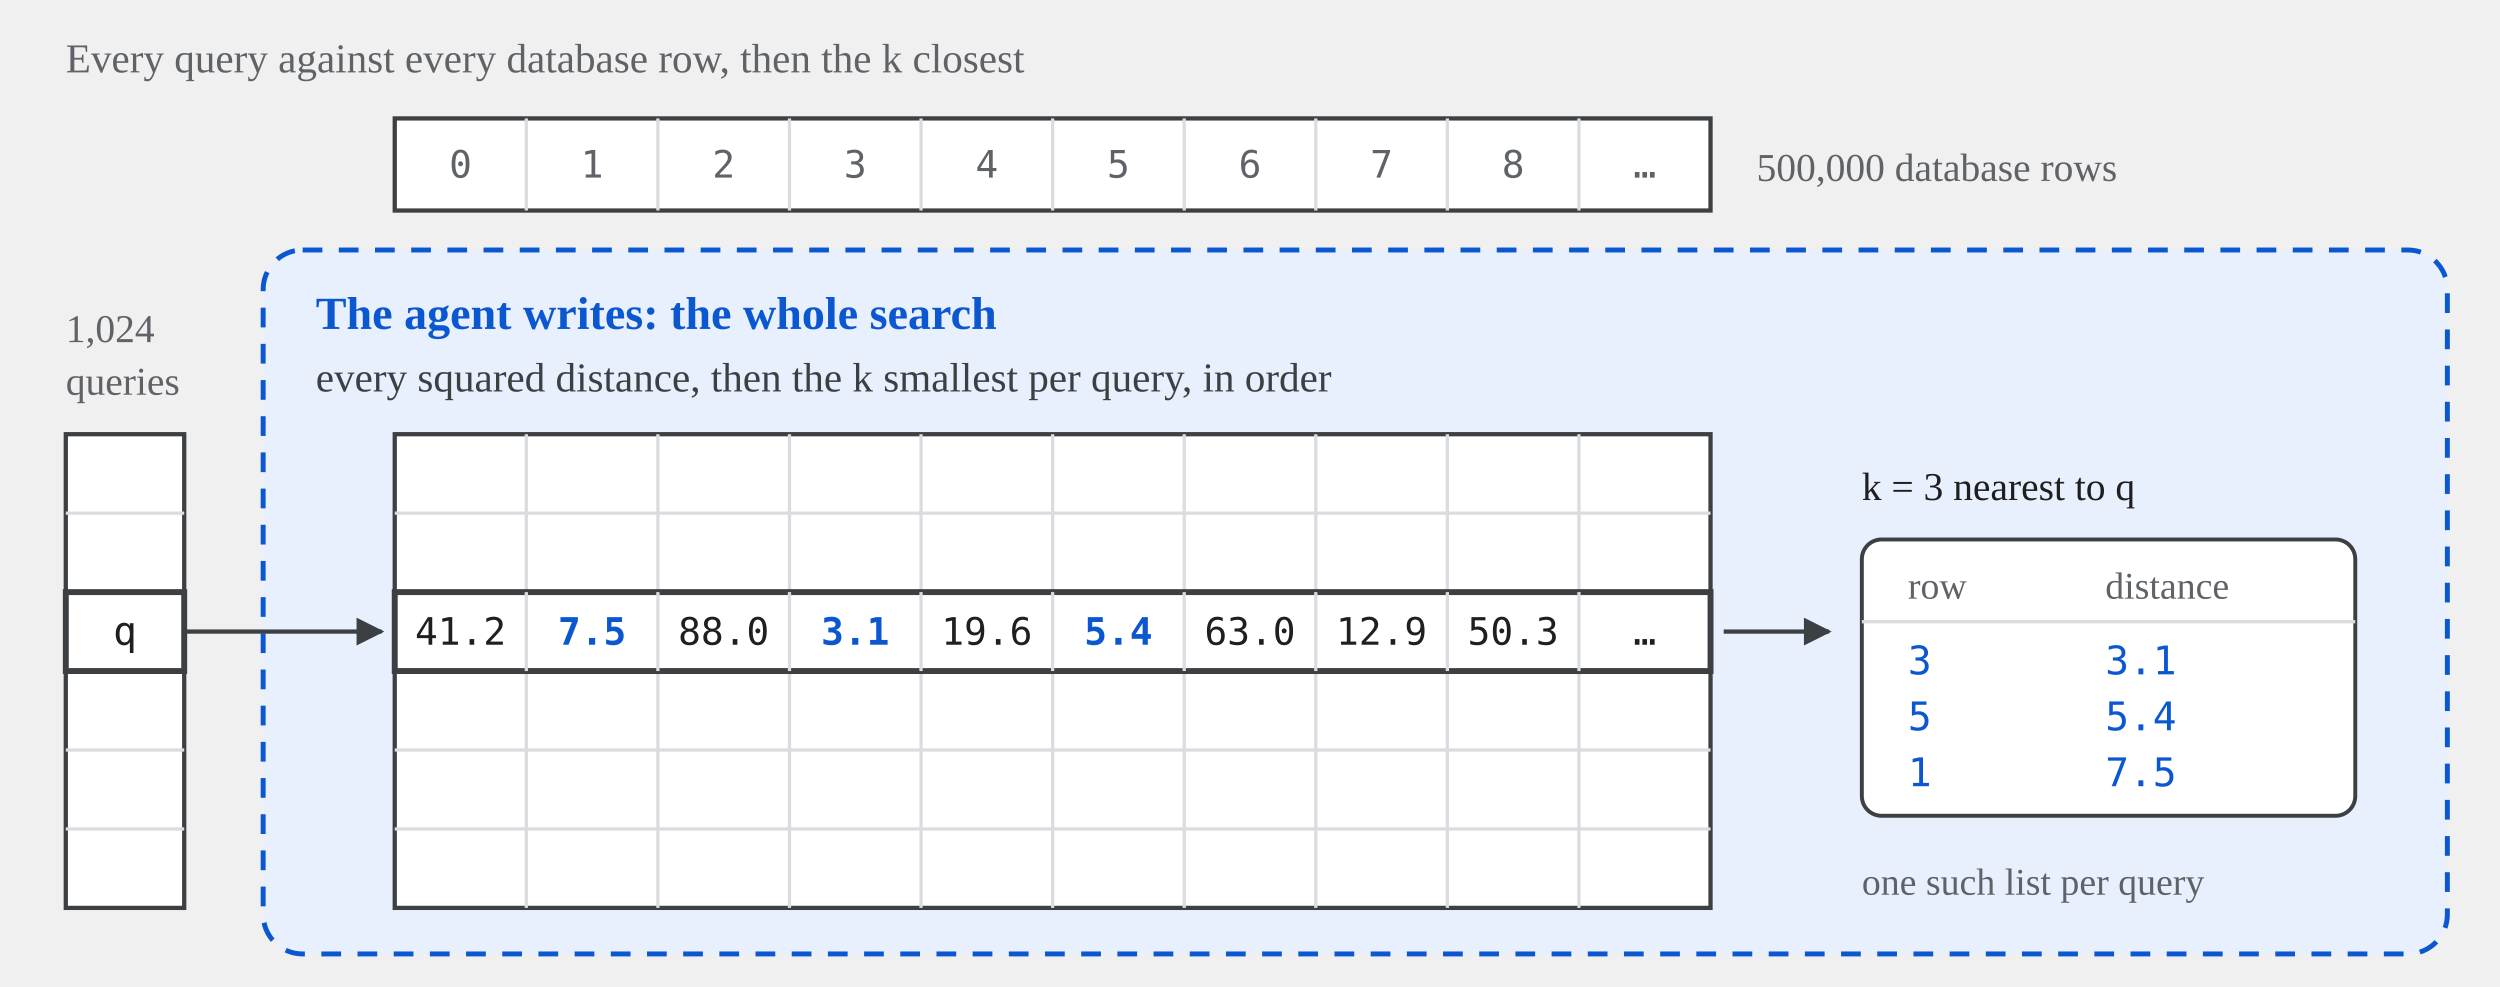
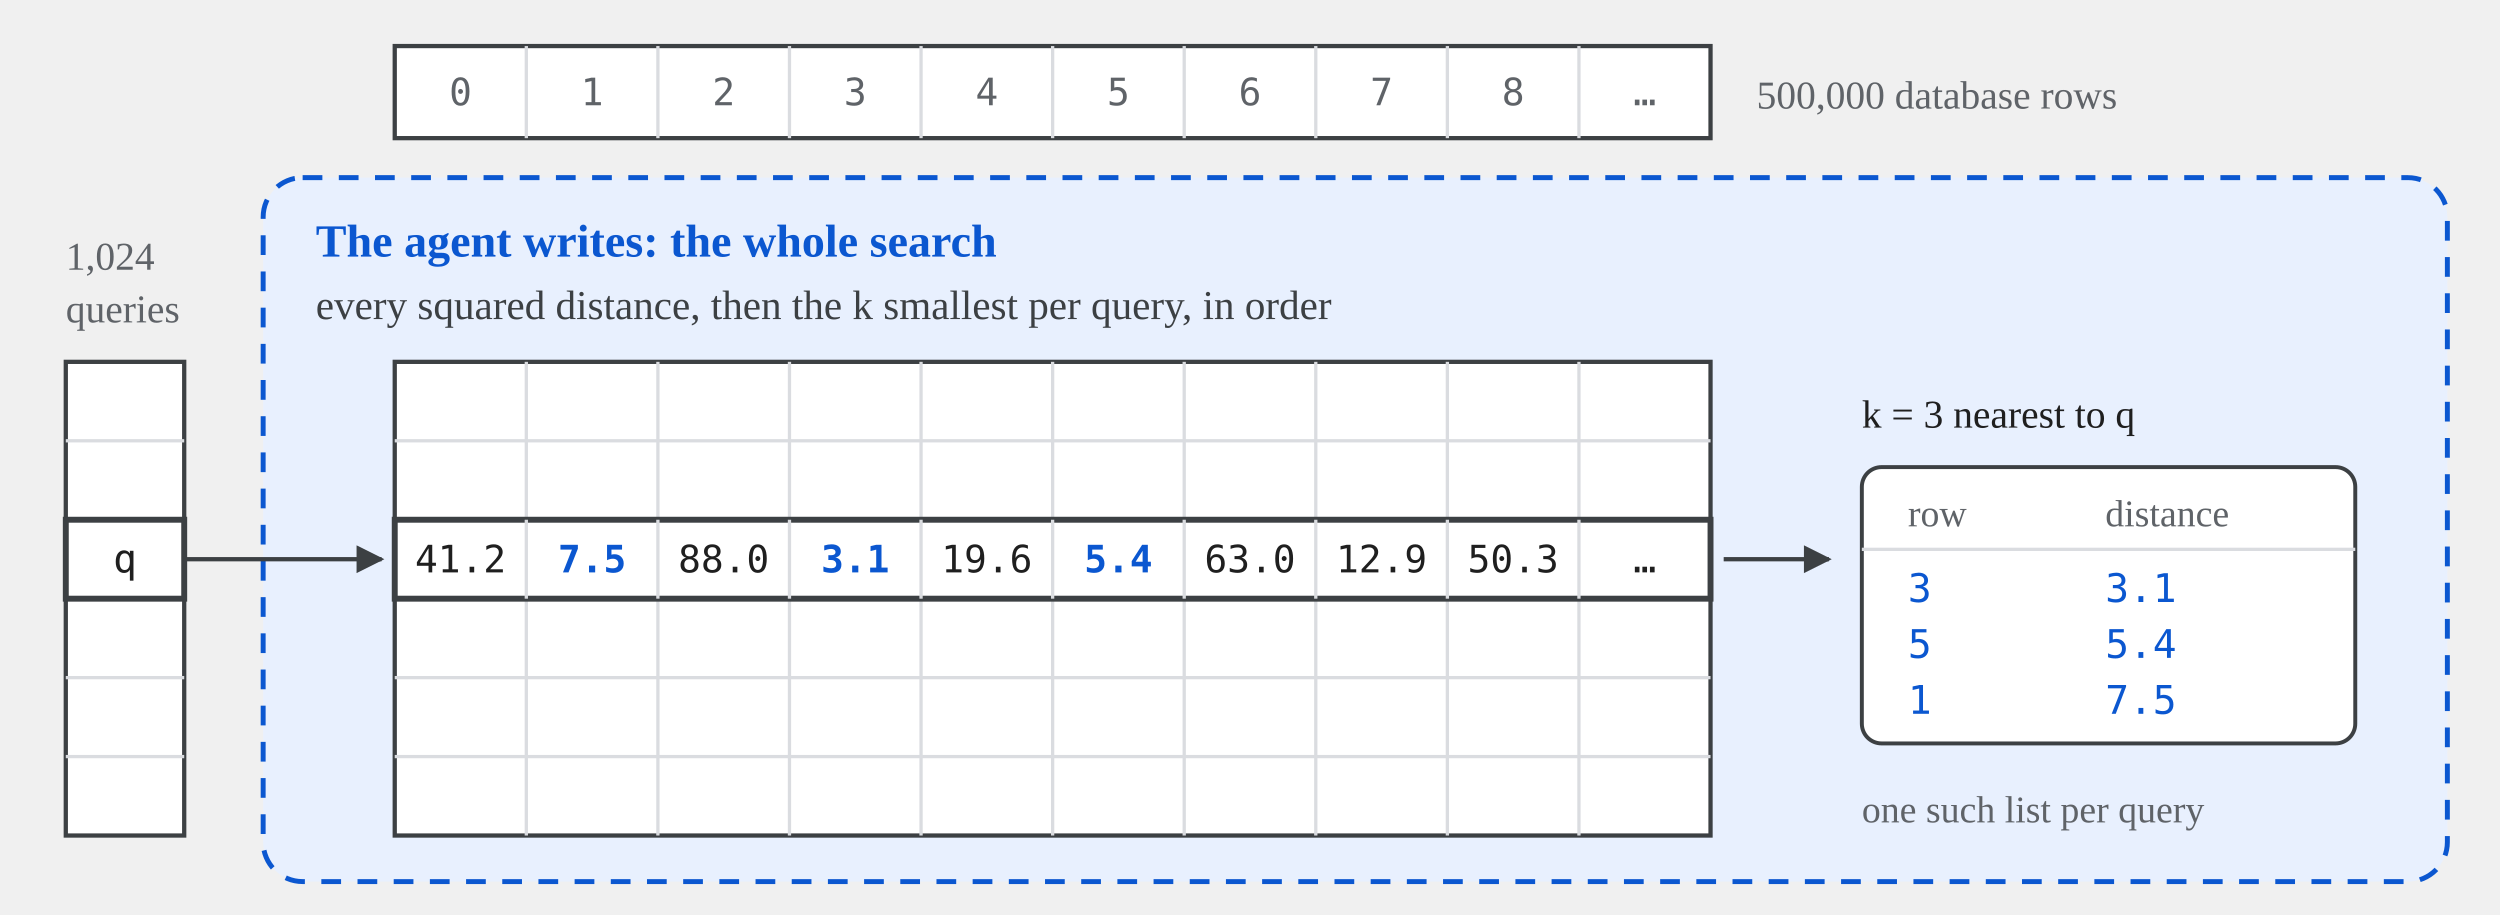
- <svg xmlns="http://www.w3.org/2000/svg" viewBox="0 0 760 300" role="img" aria-label="Brute-force k-nearest-neighbor search. Each of 1,024 queries is compared with every one of 500,000 database rows, giving a table of squared distances. For one query the row reads 41.2, 7.5, 88.0, 3.1, 19.6, 5.4 and so on, and the k = 3 smallest are rows 3, 5 and 1 at distances 3.1, 5.4 and 7.5. The whole search, distances and selection, is the part the agent writes.">
+ <svg xmlns="http://www.w3.org/2000/svg" viewBox="0 22 760 278" role="img" aria-label="Brute-force k-nearest-neighbor search. Each of 1,024 queries is compared with every one of 500,000 database rows, giving a table of squared distances. For one query the row reads 41.2, 7.5, 88.0, 3.1, 19.6, 5.4 and so on, and the k = 3 smallest are rows 3, 5 and 1 at distances 3.1, 5.4 and 7.5. The whole search, distances and selection, is the part the agent writes.">
  <defs>
    <marker id="knn-kernel-ar" viewBox="0 0 10 10" refX="9" refY="5" markerWidth="6.5" markerHeight="6.5" orient="auto">
      <path d="M0 0L10 5L0 10z" fill="#3c4043" />
    </marker>
  </defs>
-   <text x="20" y="22" font-size="12.5" fill="#5f6368">Every query against every database row, then the k closest</text>
  <rect x="120" y="36" width="400" height="28" fill="#fff" stroke="#3c4043" stroke-width="1.3" />
  <g stroke="#dadce0" stroke-width="1">
    <line x1="160" y1="36" x2="160" y2="64" />
    <line x1="200" y1="36" x2="200" y2="64" />
    <line x1="240" y1="36" x2="240" y2="64" />
    <line x1="280" y1="36" x2="280" y2="64" />
    <line x1="320" y1="36" x2="320" y2="64" />
    <line x1="360" y1="36" x2="360" y2="64" />
    <line x1="400" y1="36" x2="400" y2="64" />
    <line x1="440" y1="36" x2="440" y2="64" />
    <line x1="480" y1="36" x2="480" y2="64" />
  </g>
  <g font-size="11.5" text-anchor="middle" fill="#5f6368" font-family="ui-monospace,Menlo,monospace">
    <text x="140" y="54">0</text>
    <text x="180" y="54">1</text>
    <text x="220" y="54">2</text>
    <text x="260" y="54">3</text>
    <text x="300" y="54">4</text>
    <text x="340" y="54">5</text>
    <text x="380" y="54">6</text>
    <text x="420" y="54">7</text>
    <text x="460" y="54">8</text>
    <text x="500" y="54">…</text>
  </g>
  <text x="534" y="55" font-size="12" fill="#5f6368">500,000 database rows</text>
  <text x="20" y="104" font-size="12" fill="#5f6368">1,024</text>
  <text x="20" y="120" font-size="12" fill="#5f6368">queries</text>
  <rect x="20" y="132" width="36" height="144" fill="#fff" stroke="#3c4043" stroke-width="1.3" />
  <g stroke="#dadce0" stroke-width="1">
    <line x1="20" y1="156" x2="56" y2="156" />
    <line x1="20" y1="228" x2="56" y2="228" />
    <line x1="20" y1="252" x2="56" y2="252" />
  </g>
  <rect x="20" y="180" width="36" height="24" fill="#fff" stroke="#3c4043" stroke-width="1.8" />
  <text x="38" y="196" font-size="12" text-anchor="middle" fill="#1f1f1f" font-family="ui-monospace,Menlo,monospace">q</text>
  <rect x="80" y="76" width="664" height="214" rx="12" fill="#e8f0fe" stroke="#0b57d0" stroke-width="1.5" stroke-dasharray="6 5" />
  <text x="96" y="100" font-size="14" font-weight="600" fill="#0b57d0">The agent writes: the whole search</text>
  <text x="96" y="119" font-size="12.5" fill="#3c4043">every squared distance, then the k smallest per query, in order</text>
  <rect x="120" y="132" width="400" height="144" fill="#fff" stroke="#3c4043" stroke-width="1.3" />
  <g stroke="#dadce0" stroke-width="1">
    <line x1="160" y1="132" x2="160" y2="276" />
    <line x1="200" y1="132" x2="200" y2="276" />
    <line x1="240" y1="132" x2="240" y2="276" />
    <line x1="280" y1="132" x2="280" y2="276" />
    <line x1="320" y1="132" x2="320" y2="276" />
    <line x1="360" y1="132" x2="360" y2="276" />
    <line x1="400" y1="132" x2="400" y2="276" />
    <line x1="440" y1="132" x2="440" y2="276" />
    <line x1="480" y1="132" x2="480" y2="276" />
    <line x1="120" y1="156" x2="520" y2="156" />
    <line x1="120" y1="228" x2="520" y2="228" />
    <line x1="120" y1="252" x2="520" y2="252" />
  </g>
  <rect x="120" y="180" width="400" height="24" fill="#fff" stroke="#3c4043" stroke-width="1.8" />
  <g stroke="#dadce0" stroke-width="1">
    <line x1="160" y1="180" x2="160" y2="204" />
    <line x1="200" y1="180" x2="200" y2="204" />
    <line x1="240" y1="180" x2="240" y2="204" />
    <line x1="280" y1="180" x2="280" y2="204" />
    <line x1="320" y1="180" x2="320" y2="204" />
    <line x1="360" y1="180" x2="360" y2="204" />
    <line x1="400" y1="180" x2="400" y2="204" />
    <line x1="440" y1="180" x2="440" y2="204" />
    <line x1="480" y1="180" x2="480" y2="204" />
  </g>
  <g font-size="11.5" text-anchor="middle" fill="#1f1f1f" font-family="ui-monospace,Menlo,monospace">
    <text x="140" y="196">41.2</text>
    <text x="220" y="196">88.0</text>
    <text x="300" y="196">19.6</text>
    <text x="380" y="196">63.0</text>
    <text x="420" y="196">12.9</text>
    <text x="460" y="196">50.3</text>
    <text x="500" y="196">…</text>
  </g>
  <g font-size="11.5" font-weight="700" text-anchor="middle" fill="#0b57d0" font-family="ui-monospace,Menlo,monospace">
    <text x="180" y="196">7.5</text>
    <text x="260" y="196">3.1</text>
    <text x="340" y="196">5.4</text>
  </g>
  <line x1="56" y1="192" x2="116" y2="192" stroke="#3c4043" stroke-width="1.3" marker-end="url(#knn-kernel-ar)" />
  <line x1="524" y1="192" x2="556" y2="192" stroke="#3c4043" stroke-width="1.3" marker-end="url(#knn-kernel-ar)" />
  <text x="566" y="152" font-size="12" fill="#1f1f1f">k = 3 nearest to q</text>
  <rect x="566" y="164" width="150" height="84" rx="6" fill="#fff" stroke="#3c4043" stroke-width="1.2" />
  <text x="580" y="182" font-size="11.5" fill="#5f6368">row</text>
  <text x="640" y="182" font-size="11.5" fill="#5f6368">distance</text>
  <line x1="566" y1="189" x2="716" y2="189" stroke="#dadce0" stroke-width="1" />
  <g font-size="12" fill="#0b57d0" font-family="ui-monospace,Menlo,monospace">
    <text x="580" y="205">3</text>
    <text x="640" y="205">3.1</text>
    <text x="580" y="222">5</text>
    <text x="640" y="222">5.4</text>
    <text x="580" y="239">1</text>
    <text x="640" y="239">7.5</text>
  </g>
  <text x="566" y="272" font-size="11.5" fill="#5f6368">one such list per query</text>
</svg>
